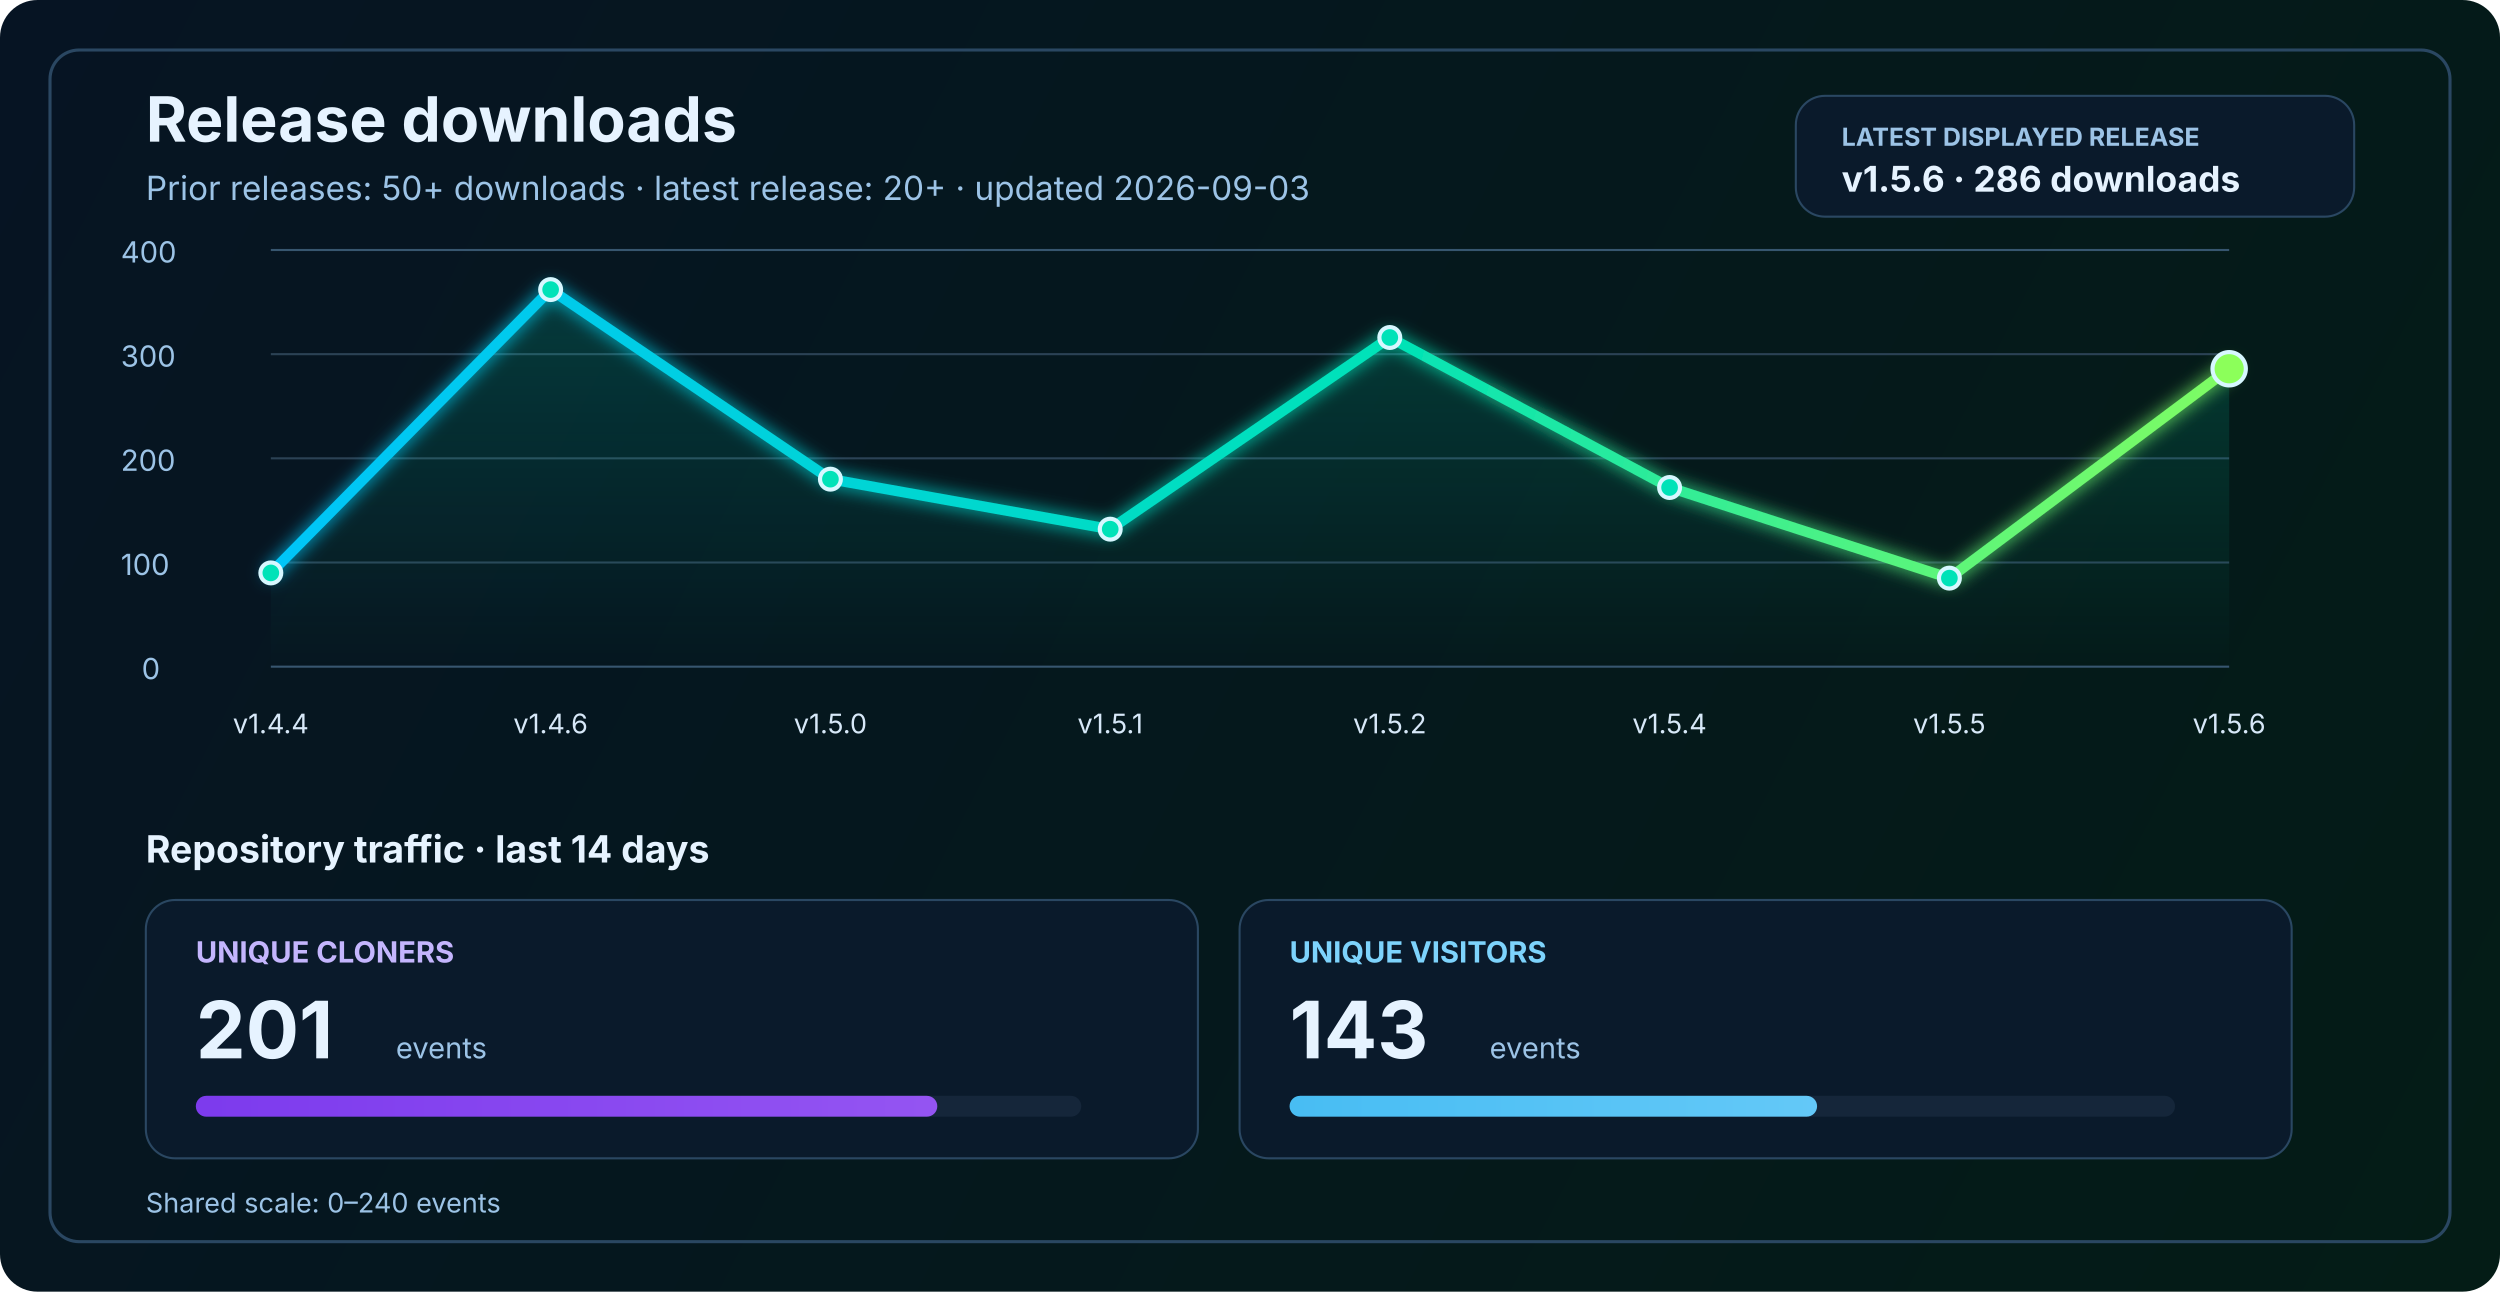
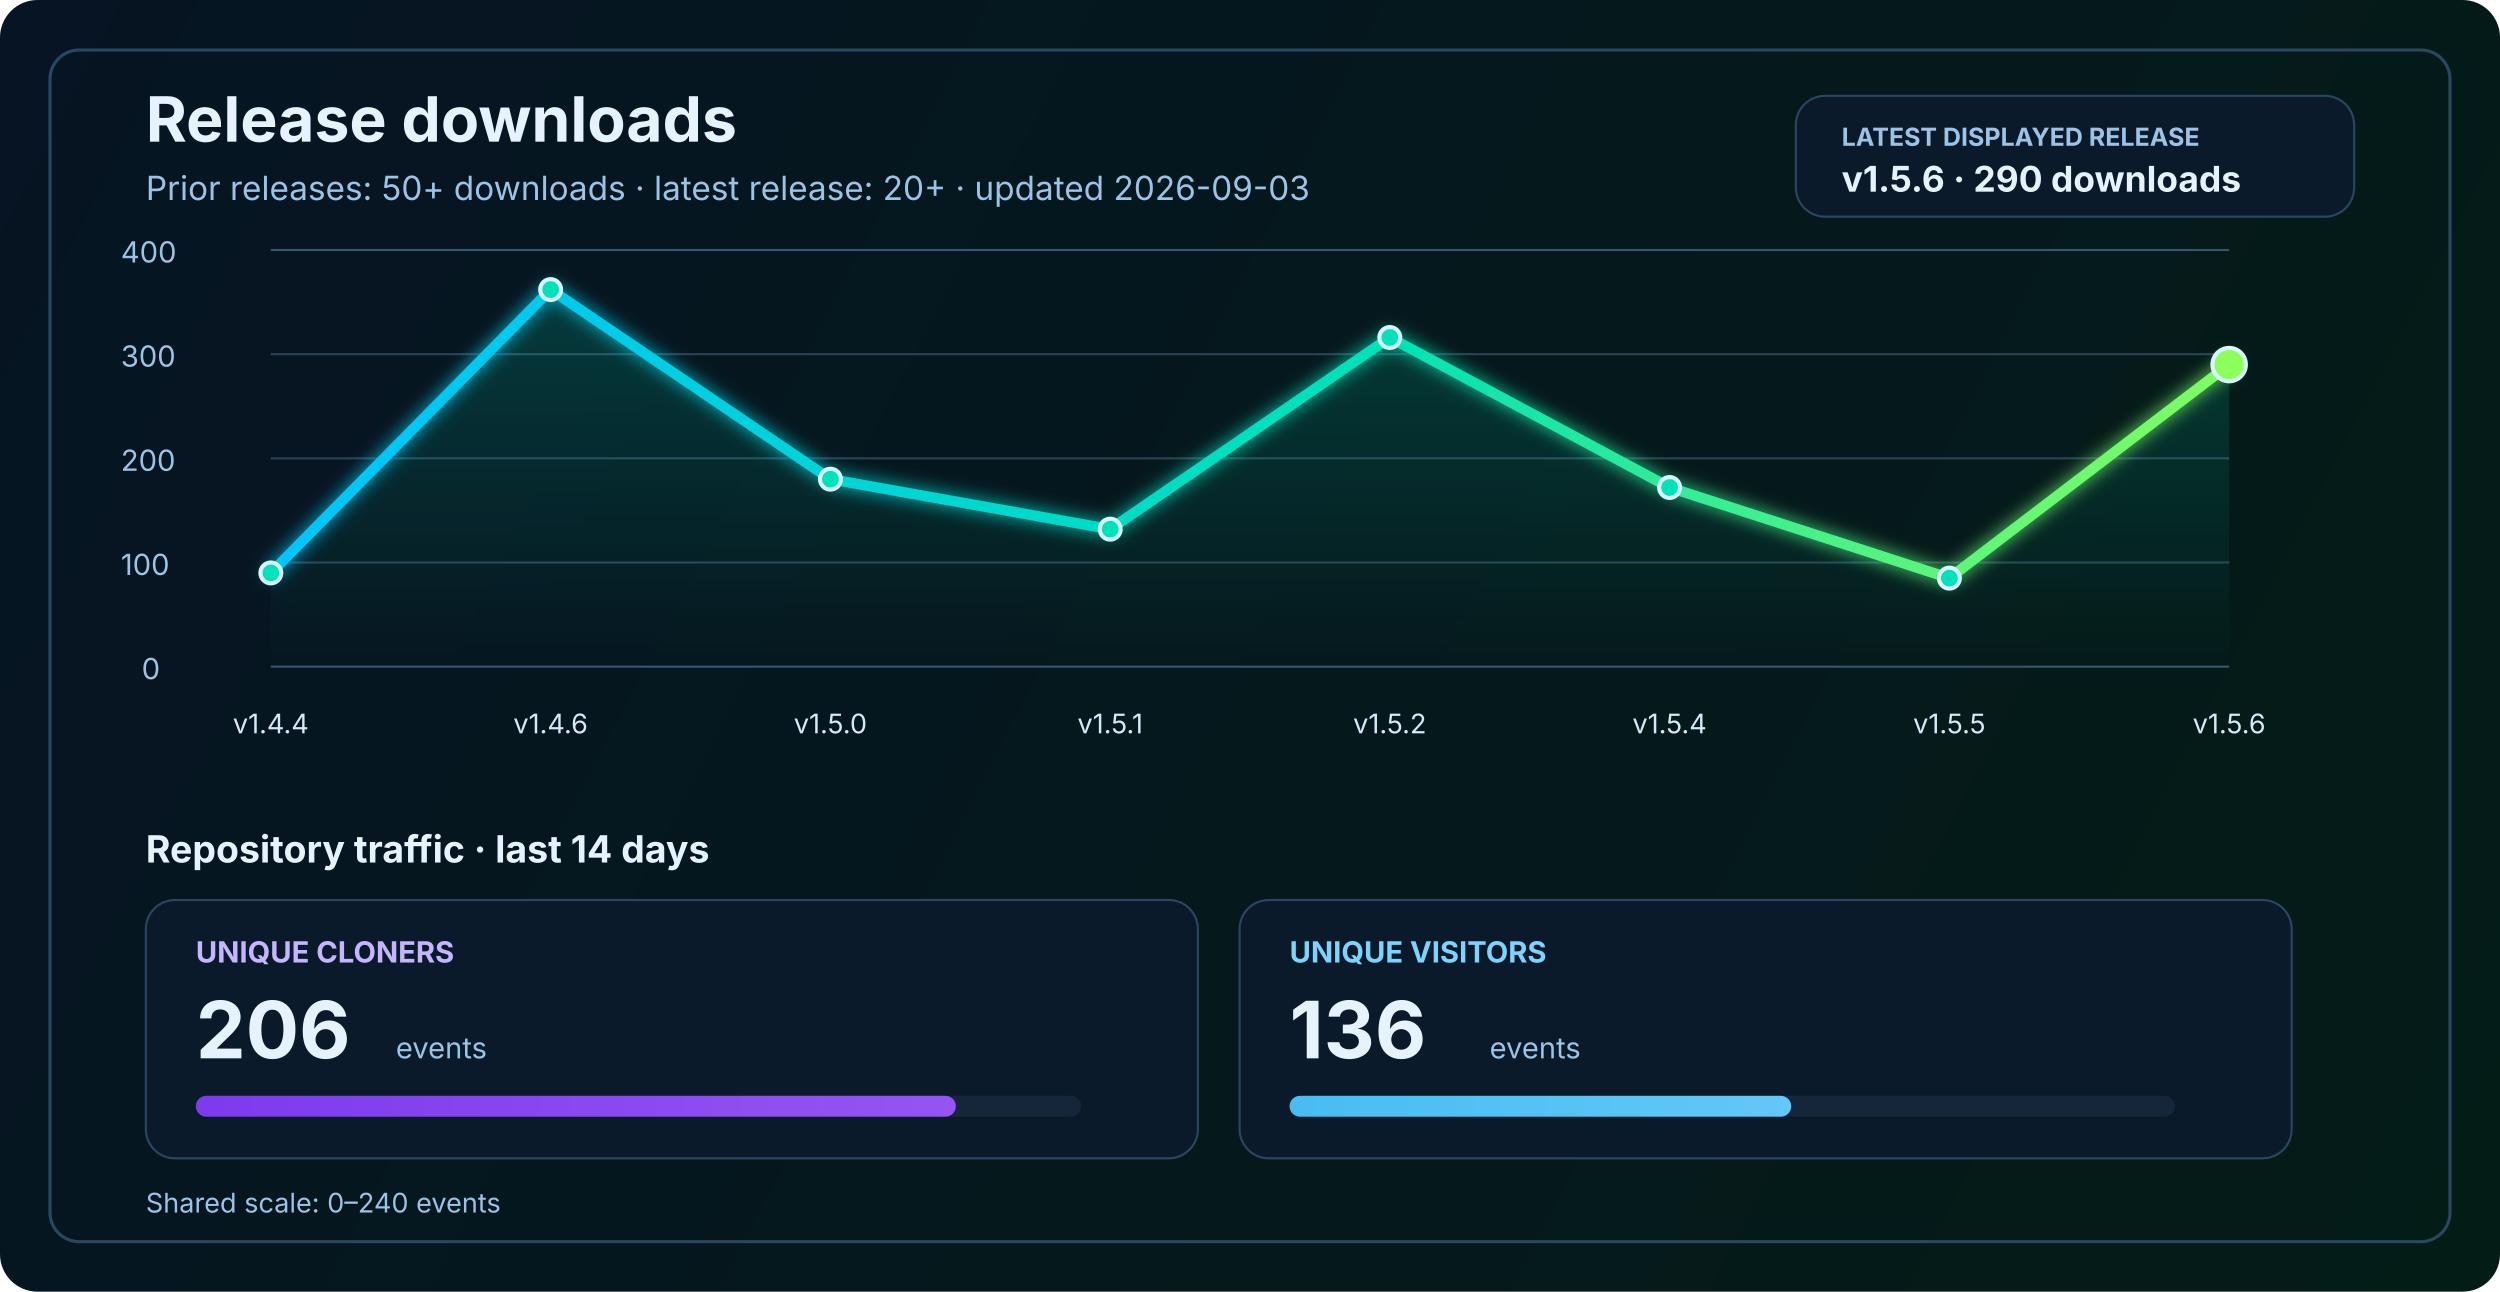
<svg xmlns="http://www.w3.org/2000/svg" width="1200" height="620" viewBox="0 0 1200 620" fill="none" role="img" aria-labelledby="title desc">
  <defs>
    <linearGradient id="bg" x1="0" y1="0" x2="1200" y2="620" gradientUnits="userSpaceOnUse">
      <stop stop-color="#061423" />
      <stop offset="1" stop-color="#041C16" />
    </linearGradient>
    <linearGradient id="line" x1="130" y1="86" x2="1070" y2="340" gradientUnits="userSpaceOnUse">
      <stop stop-color="#00C2FF" />
      <stop offset="0.55" stop-color="#00E2B8" />
      <stop offset="1" stop-color="#8CFF5A" />
    </linearGradient>
    <linearGradient id="area" x1="0" y1="120" x2="0" y2="320" gradientUnits="userSpaceOnUse">
      <stop stop-color="#00E2B8" stop-opacity="0.20" />
      <stop offset="1" stop-color="#00E2B8" stop-opacity="0" />
    </linearGradient>
    <linearGradient id="cloneFill" x1="86" y1="450" x2="1110" y2="450" gradientUnits="userSpaceOnUse">
      <stop stop-color="#7C3AED" />
      <stop offset="1" stop-color="#C084FC" />
    </linearGradient>
    <linearGradient id="viewFill" x1="86" y1="482" x2="1110" y2="482" gradientUnits="userSpaceOnUse">
      <stop stop-color="#0EA5E9" />
      <stop offset="1" stop-color="#7DD3FC" />
    </linearGradient>
    <filter id="glow" x="-50%" y="-50%" width="200%" height="200%">
      <feGaussianBlur stdDeviation="4" result="blur" />
      <feMerge>
        <feMergeNode in="blur" />
        <feMergeNode in="SourceGraphic" />
      </feMerge>
    </filter>
  </defs>
  <rect width="1200" height="620" rx="18" fill="url(#bg)" />
  <rect x="24" y="24" width="1152" height="572" rx="14" stroke="#2A4762" stroke-width="1.5" />
  <text x="70" y="68" fill="#E6F3FF" font-size="30" font-family="SF Pro Display, -apple-system, BlinkMacSystemFont, Segoe UI, sans-serif" font-weight="700">Release downloads</text>
  <text x="70" y="96" fill="#9CC3E6" font-size="16" font-family="SF Pro Text, -apple-system, BlinkMacSystemFont, Segoe UI, sans-serif">Prior releases: 50+ downloads · latest release: 20+ · updated 2026-09-03</text>
  <rect x="862" y="46" width="268" height="58" rx="14" fill="#0A1A2B" stroke="#2A4762" stroke-width="1" />
  <text x="884" y="70" fill="#9CC3E6" font-size="12" font-family="SF Pro Text, -apple-system, BlinkMacSystemFont, Segoe UI, sans-serif" font-weight="700">LATEST DISPLAYED RELEASE</text>
-   <text x="884" y="92" fill="#E6F3FF" font-size="17" font-family="SF Pro Text, -apple-system, BlinkMacSystemFont, Segoe UI, sans-serif" font-weight="700">v1.5.6 · 286 downloads</text>
+   <text x="884" y="92" fill="#E6F3FF" font-size="17" font-family="SF Pro Text, -apple-system, BlinkMacSystemFont, Segoe UI, sans-serif" font-weight="700">v1.5.6 · 290 downloads</text>
  <line x1="130" y1="320.0" x2="1070" y2="320.0" stroke="#37566F" stroke-width="1" />
  <line x1="130" y1="270.0" x2="1070" y2="270.0" stroke="#2B4255" stroke-width="1" />
  <line x1="130" y1="220.0" x2="1070" y2="220.0" stroke="#2B4255" stroke-width="1" />
  <line x1="130" y1="170.0" x2="1070" y2="170.0" stroke="#2B4255" stroke-width="1" />
  <line x1="130" y1="120.0" x2="1070" y2="120.0" stroke="#37566F" stroke-width="1" />
  <text x="68" y="326.0" fill="#9CC3E6" font-size="14" font-family="SF Pro Text, -apple-system, BlinkMacSystemFont, Segoe UI, sans-serif">0</text>
  <text x="58" y="276.0" fill="#9CC3E6" font-size="14" font-family="SF Pro Text, -apple-system, BlinkMacSystemFont, Segoe UI, sans-serif">100</text>
  <text x="58" y="226.0" fill="#9CC3E6" font-size="14" font-family="SF Pro Text, -apple-system, BlinkMacSystemFont, Segoe UI, sans-serif">200</text>
  <text x="58" y="176.0" fill="#9CC3E6" font-size="14" font-family="SF Pro Text, -apple-system, BlinkMacSystemFont, Segoe UI, sans-serif">300</text>
  <text x="58" y="126.0" fill="#9CC3E6" font-size="14" font-family="SF Pro Text, -apple-system, BlinkMacSystemFont, Segoe UI, sans-serif">400</text>
-   <path d="M 130.0 275.0 L 264.3 139.0 L 398.6 230.0 L 532.9 254.0 L 667.1 162.0 L 801.4 234.0 L 935.7 277.5 L 1070.0 177.0 L 1070 320 L 130 320 Z" fill="url(#area)" />
-   <polyline points="130.0,275.0 264.3,139.0 398.6,230.0 532.9,254.0 667.1,162.0 801.4,234.0 935.7,277.5 1070.0,177.0" fill="none" stroke="url(#line)" stroke-width="5" stroke-linecap="round" stroke-linejoin="round" filter="url(#glow)" />
+   <path d="M 130.0 275.0 L 264.3 139.0 L 398.6 230.0 L 532.9 254.0 L 667.1 162.0 L 801.4 234.0 L 935.7 277.5 L 1070.0 175.0 L 1070 320 L 130 320 Z" fill="url(#area)" />
+   <polyline points="130.0,275.0 264.3,139.0 398.6,230.0 532.9,254.0 667.1,162.0 801.4,234.0 935.7,277.5 1070.0,175.0" fill="none" stroke="url(#line)" stroke-width="5" stroke-linecap="round" stroke-linejoin="round" filter="url(#glow)" />
  <circle cx="130.0" cy="275.0" r="5" fill="#00E2B8" stroke="#D7F7FF" stroke-width="2" />
  <circle cx="264.3" cy="139.0" r="5" fill="#00E2B8" stroke="#D7F7FF" stroke-width="2" />
  <circle cx="398.6" cy="230.0" r="5" fill="#00E2B8" stroke="#D7F7FF" stroke-width="2" />
  <circle cx="532.9" cy="254.0" r="5" fill="#00E2B8" stroke="#D7F7FF" stroke-width="2" />
  <circle cx="667.1" cy="162.0" r="5" fill="#00E2B8" stroke="#D7F7FF" stroke-width="2" />
  <circle cx="801.4" cy="234.0" r="5" fill="#00E2B8" stroke="#D7F7FF" stroke-width="2" />
  <circle cx="935.7" cy="277.5" r="5" fill="#00E2B8" stroke="#D7F7FF" stroke-width="2" />
-   <circle cx="1070.0" cy="177.0" r="8" fill="#8CFF5A" stroke="#D7F7FF" stroke-width="2" />
+   <circle cx="1070.0" cy="175.0" r="8" fill="#8CFF5A" stroke="#D7F7FF" stroke-width="2" />
  <text x="130.0" y="352" text-anchor="middle" fill="#D7E8F8" font-size="13" font-family="SF Pro Text, -apple-system, BlinkMacSystemFont, Segoe UI, sans-serif">v1.4.4</text>
  <text x="264.3" y="352" text-anchor="middle" fill="#D7E8F8" font-size="13" font-family="SF Pro Text, -apple-system, BlinkMacSystemFont, Segoe UI, sans-serif">v1.4.6</text>
  <text x="398.6" y="352" text-anchor="middle" fill="#D7E8F8" font-size="13" font-family="SF Pro Text, -apple-system, BlinkMacSystemFont, Segoe UI, sans-serif">v1.5.0</text>
  <text x="532.9" y="352" text-anchor="middle" fill="#D7E8F8" font-size="13" font-family="SF Pro Text, -apple-system, BlinkMacSystemFont, Segoe UI, sans-serif">v1.5.1</text>
  <text x="667.1" y="352" text-anchor="middle" fill="#D7E8F8" font-size="13" font-family="SF Pro Text, -apple-system, BlinkMacSystemFont, Segoe UI, sans-serif">v1.5.2</text>
  <text x="801.4" y="352" text-anchor="middle" fill="#D7E8F8" font-size="13" font-family="SF Pro Text, -apple-system, BlinkMacSystemFont, Segoe UI, sans-serif">v1.5.4</text>
  <text x="935.7" y="352" text-anchor="middle" fill="#D7E8F8" font-size="13" font-family="SF Pro Text, -apple-system, BlinkMacSystemFont, Segoe UI, sans-serif">v1.5.5</text>
  <text x="1070.0" y="352" text-anchor="middle" fill="#D7E8F8" font-size="13" font-family="SF Pro Text, -apple-system, BlinkMacSystemFont, Segoe UI, sans-serif">v1.5.6</text>
  <text x="70" y="414" fill="#E6F3FF" font-size="18" font-family="SF Pro Text, -apple-system, BlinkMacSystemFont, Segoe UI, sans-serif" font-weight="700">Repository traffic · last 14 days</text>
  <rect x="70" y="432" width="505" height="124" rx="14" fill="#0A1A2B" stroke="#2A4762" stroke-width="1" />
  <text x="94" y="462" fill="#C4B5FD" font-size="14" font-family="SF Pro Text, -apple-system, BlinkMacSystemFont, Segoe UI, sans-serif" font-weight="700">UNIQUE CLONERS</text>
-   <text x="94" y="508" fill="#E6F3FF" font-size="38" font-family="SF Pro Display, -apple-system, BlinkMacSystemFont, Segoe UI, sans-serif" font-weight="700">201</text>
+   <text x="94" y="508" fill="#E6F3FF" font-size="38" font-family="SF Pro Display, -apple-system, BlinkMacSystemFont, Segoe UI, sans-serif" font-weight="700">206</text>
  <text x="190" y="508" fill="#9CC3E6" font-size="14" font-family="SF Pro Text, -apple-system, BlinkMacSystemFont, Segoe UI, sans-serif">events</text>
  <rect x="94" y="526" width="425" height="10" rx="5" fill="#15263A" />
-   <rect x="94" y="526" width="355.9" height="10" rx="5" fill="url(#cloneFill)" />
+   <rect x="94" y="526" width="364.8" height="10" rx="5" fill="url(#cloneFill)" />
  <rect x="595" y="432" width="505" height="124" rx="14" fill="#0A1A2B" stroke="#2A4762" stroke-width="1" />
  <text x="619" y="462" fill="#7DD3FC" font-size="14" font-family="SF Pro Text, -apple-system, BlinkMacSystemFont, Segoe UI, sans-serif" font-weight="700">UNIQUE VISITORS</text>
-   <text x="619" y="508" fill="#E6F3FF" font-size="38" font-family="SF Pro Display, -apple-system, BlinkMacSystemFont, Segoe UI, sans-serif" font-weight="700">143</text>
+   <text x="619" y="508" fill="#E6F3FF" font-size="38" font-family="SF Pro Display, -apple-system, BlinkMacSystemFont, Segoe UI, sans-serif" font-weight="700">136</text>
  <text x="715" y="508" fill="#9CC3E6" font-size="14" font-family="SF Pro Text, -apple-system, BlinkMacSystemFont, Segoe UI, sans-serif">events</text>
  <rect x="619" y="526" width="425" height="10" rx="5" fill="#15263A" />
-   <rect x="619" y="526" width="253.2" height="10" rx="5" fill="url(#viewFill)" />
+   <rect x="619" y="526" width="240.8" height="10" rx="5" fill="url(#viewFill)" />
  <text x="70" y="582" fill="#9CC3E6" font-size="13" font-family="SF Pro Text, -apple-system, BlinkMacSystemFont, Segoe UI, sans-serif">Shared scale: 0–240 events</text>
</svg>
